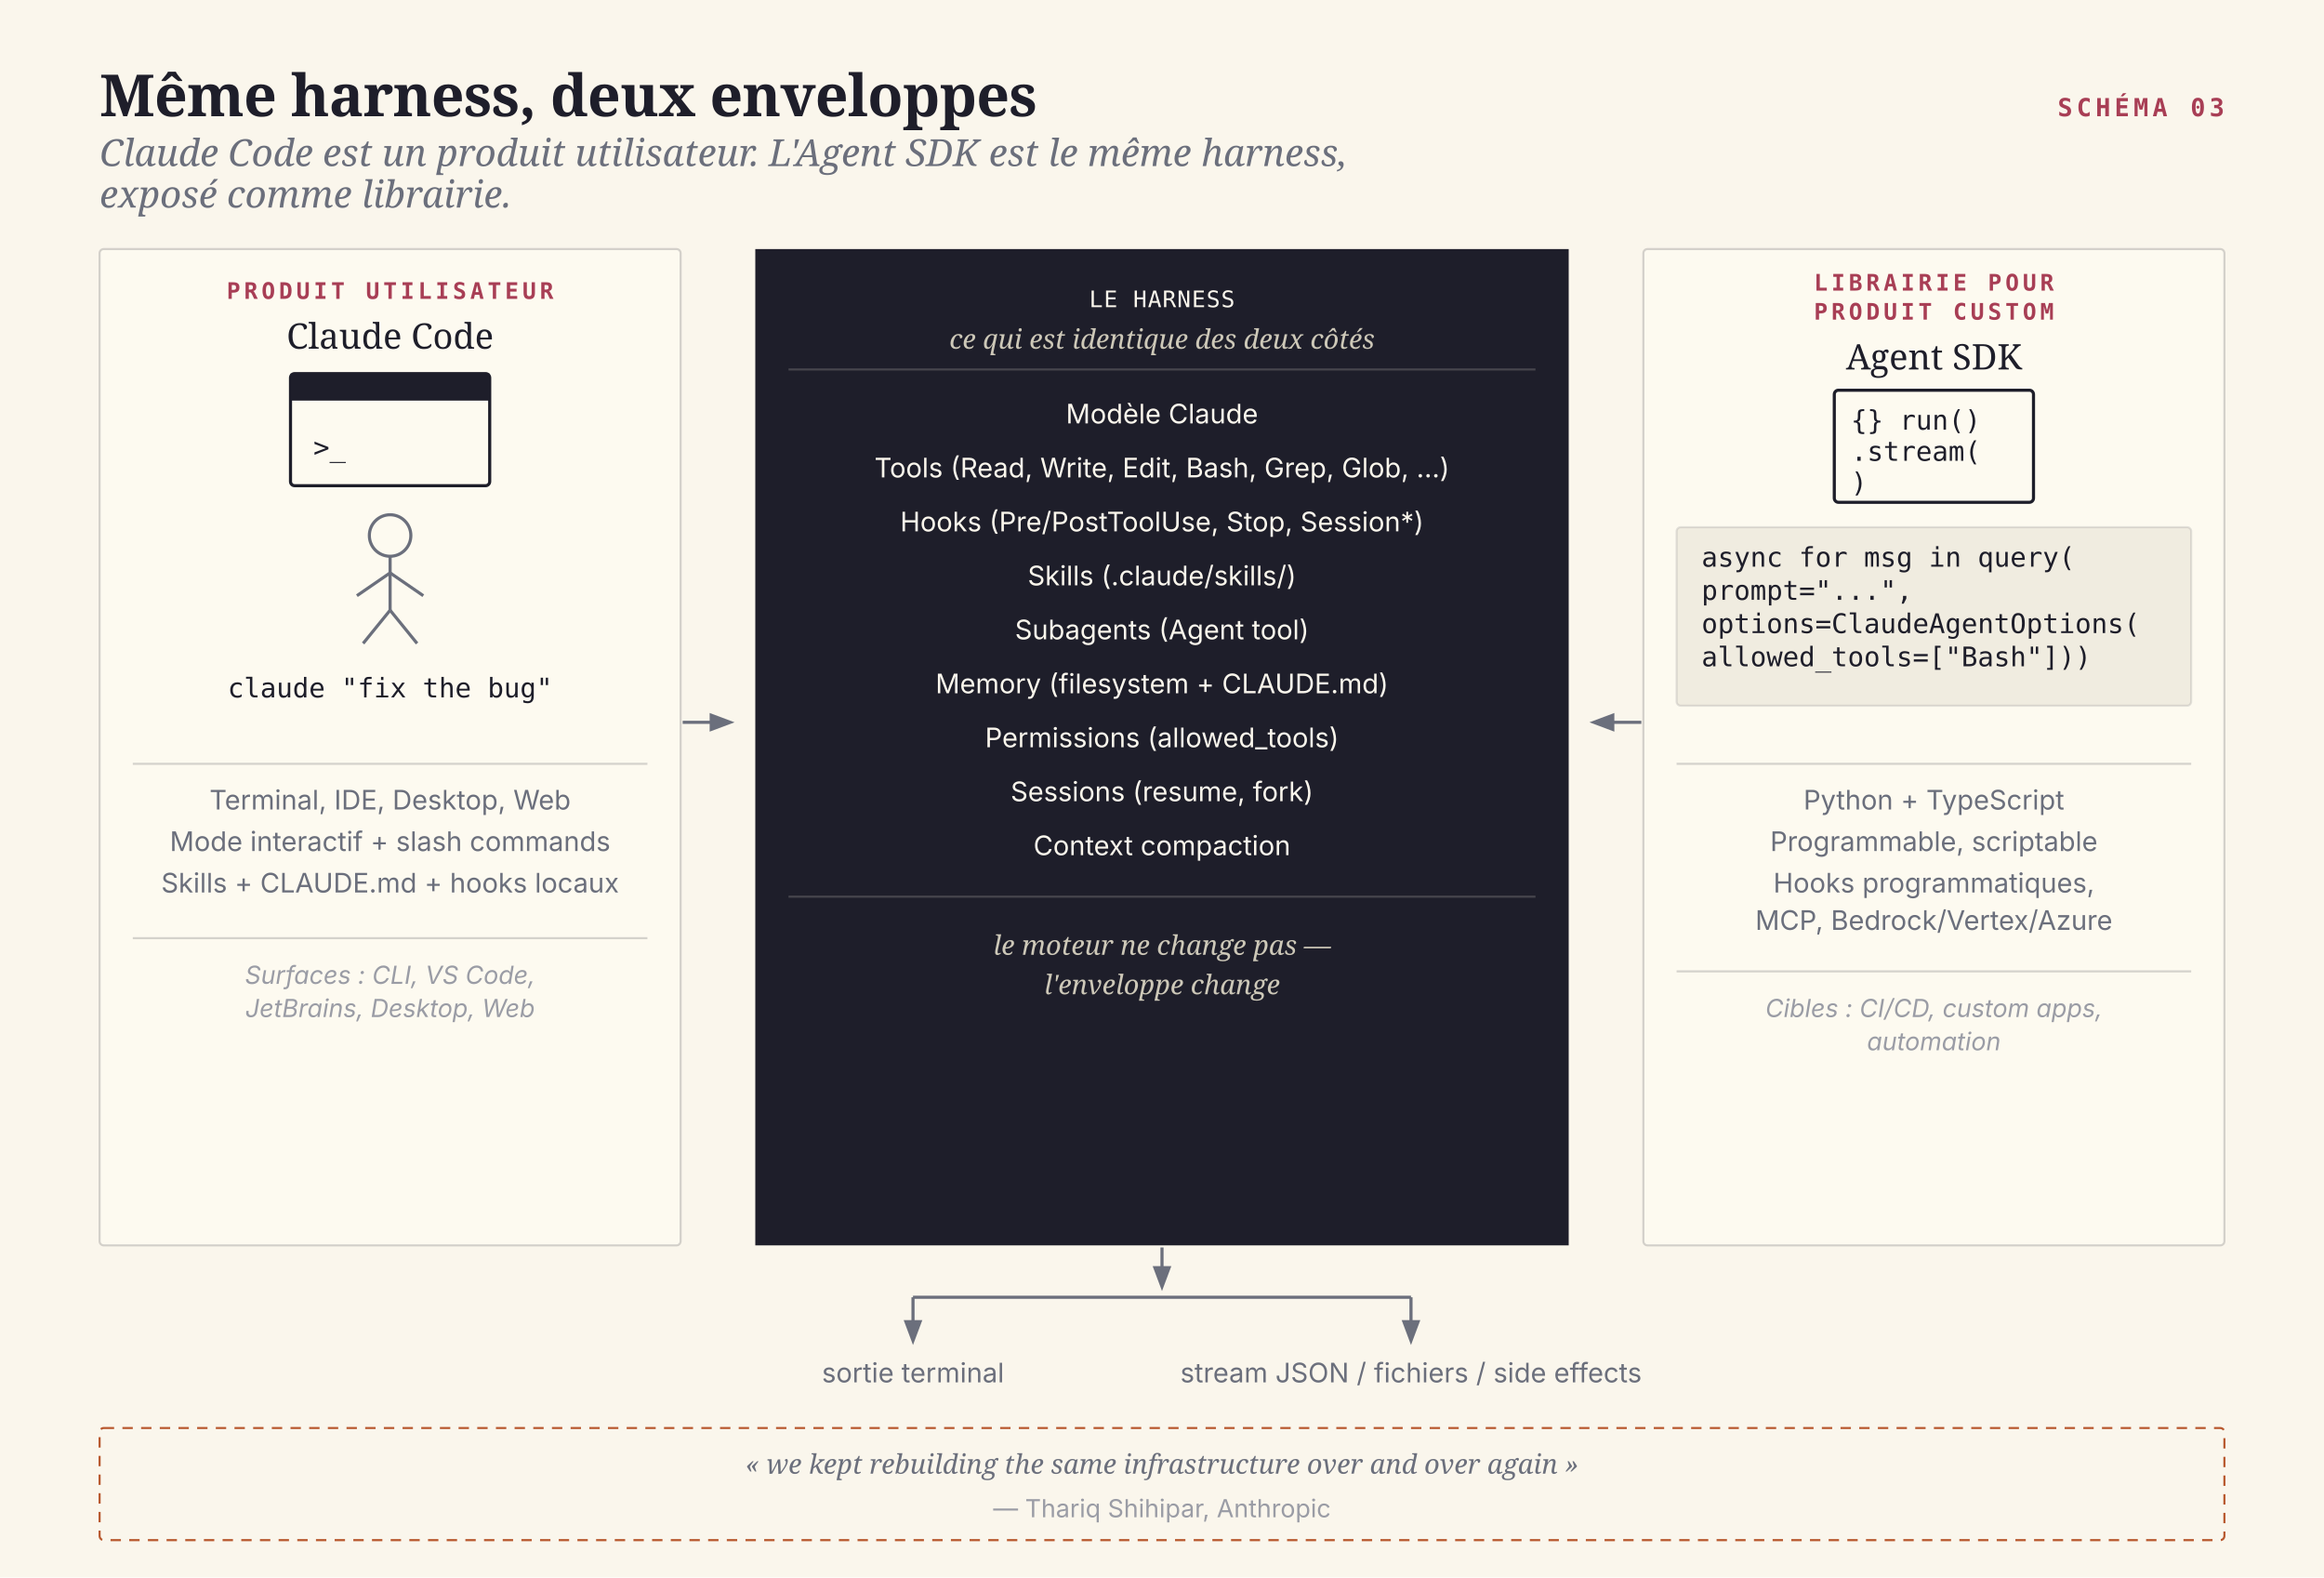
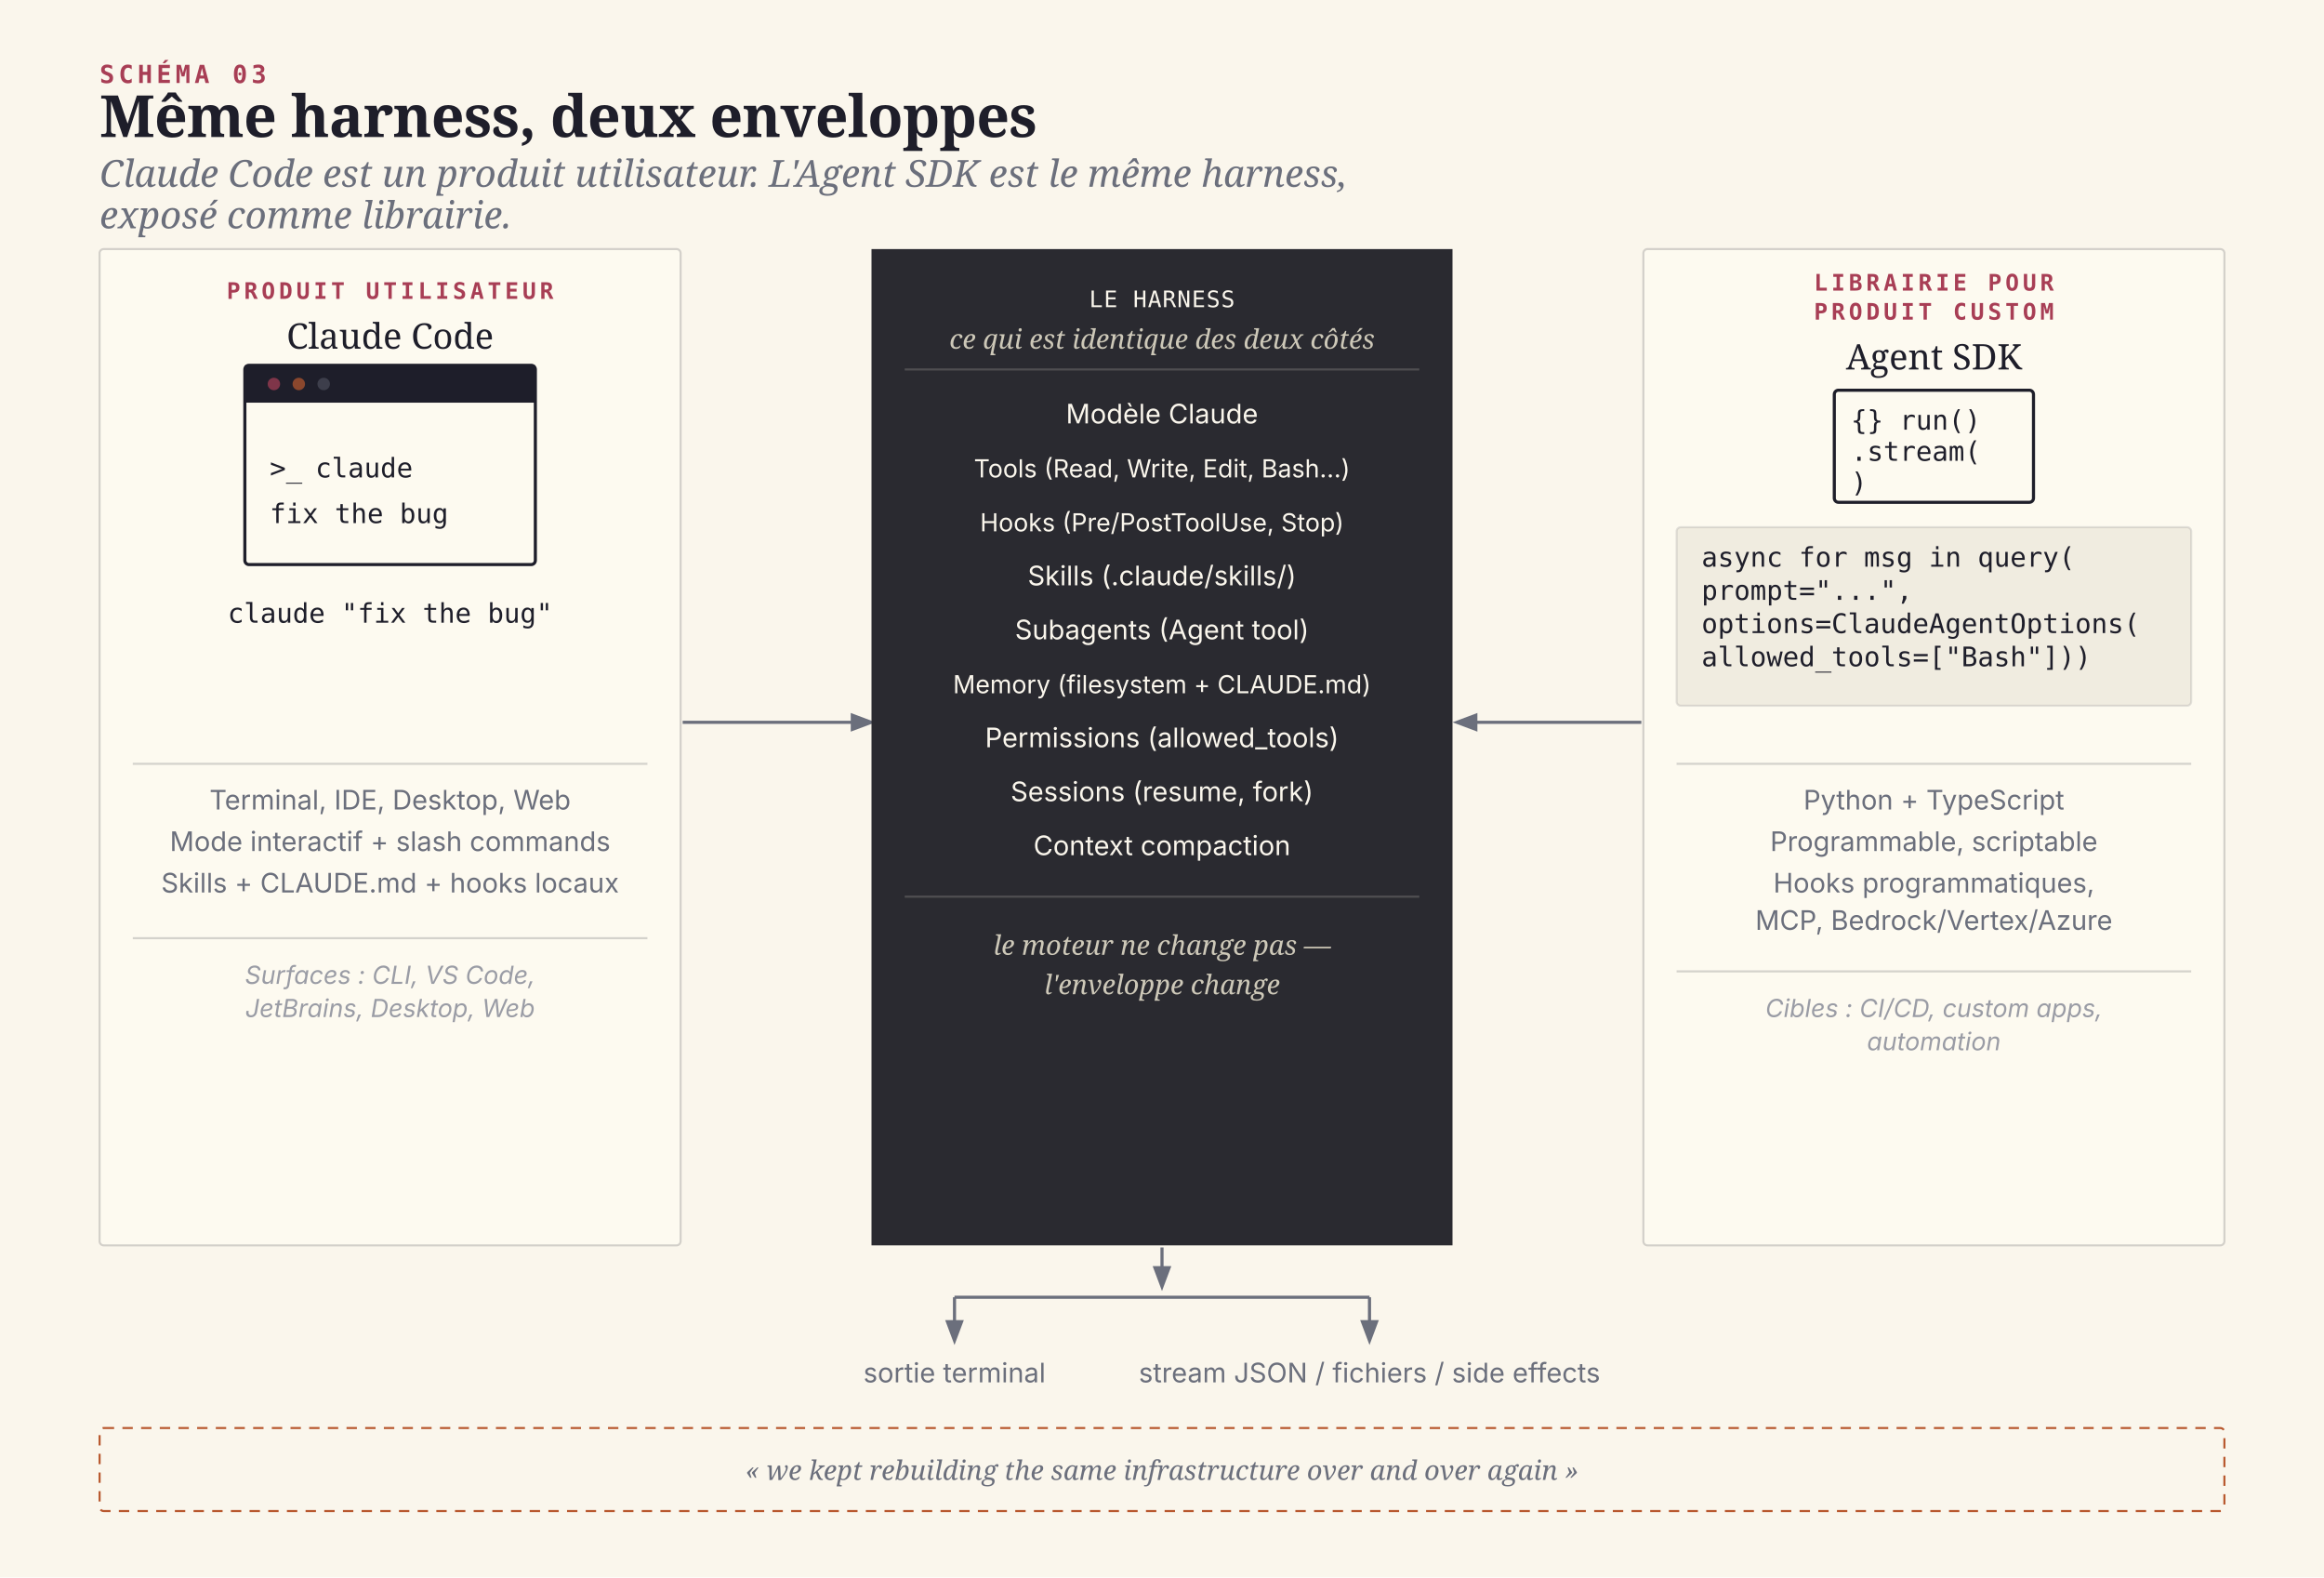
<svg xmlns="http://www.w3.org/2000/svg" viewBox="0 0 1120 760" preserveAspectRatio="xMidYMid meet" role="img" aria-labelledby="title-03">
  <style>
    .serif{font-family:'Fraunces',serif}
    .sans{font-family:'Inter',sans-serif}
    .mono{font-family:'JetBrains Mono',monospace;letter-spacing:0.04em}
    .title{font:600 28px/1.1 'Fraunces',serif;letter-spacing:-0.01em;fill:#1e1e2a}
    .subtitle{font:400 italic 18px/1.3 'Fraunces',serif;fill:#6b6f7c}
    .panel-title{font:500 17px/1.2 'Fraunces',serif;fill:#1e1e2a}
    .panel-tag{font:600 11px/1 'JetBrains Mono',monospace;letter-spacing:0.16em;fill:#a83e55}
    .label{font:500 15px/1.3 'Inter',sans-serif;fill:#1e1e2a}
    .annot{font:400 13px/1.4 'Inter',sans-serif;fill:#6b6f7c}
    .caption{font:400 italic 12px/1.4 'Inter',sans-serif;fill:#9a9ca5}
    .code{font:500 13px/1.4 'JetBrains Mono',monospace;fill:#1e1e2a}
    .marker{font:600 12px/1 'JetBrains Mono',monospace;letter-spacing:0.16em;fill:#a83e55}
    .accent-bg{fill:#b8582e}
    .panel-bg{fill:#fdfaf0;stroke:rgba(30,30,44,0.18);stroke-width:1}
    .harness-bg{fill:#1e1e2a}
    .harness-text{fill:#faf6ec}
    .harness-text-mid{fill:#cdc8b8}
    .rule{stroke:rgba(30,30,44,0.18);stroke-width:1;fill:none}
    .arrow{stroke:#6b6f7c;stroke-width:1.5;fill:none;marker-end:url(#arrow)}
    .arrow-accent{stroke:#b8582e;stroke-width:1.8;fill:none;marker-end:url(#arrow-accent)}
  </style>
  <defs>
    <marker id="arrow" markerWidth="8" markerHeight="8" refX="6" refY="3" orient="auto">
      <path d="M0,0 L0,6 L8,3 z" fill="#6b6f7c" />
    </marker>
    <marker id="arrow-accent" markerWidth="8" markerHeight="8" refX="6" refY="3" orient="auto">
      <path d="M0,0 L0,6 L8,3 z" fill="#b8582e" />
    </marker>
  </defs>
  <rect width="1120" height="760" fill="#faf6ec" />
-   <text class="title" x="48" y="56">Même harness, deux enveloppes</text>
-   <text class="subtitle" x="48" y="80">Claude Code est un produit utilisateur. L'Agent SDK est le même harness,</text>
-   <text class="subtitle" x="48" y="100">exposé comme librairie.</text>
-   <text class="marker" x="1072" y="56" text-anchor="end">SCHÉMA 03</text>
+   <text class="marker" x="48" y="40">SCHÉMA 03</text>
+   <text class="title" x="48" y="66">Même harness, deux enveloppes</text>
+   <text class="subtitle" x="48" y="90">Claude Code est un produit utilisateur. L'Agent SDK est le même harness,</text>
+   <text class="subtitle" x="48" y="110">exposé comme librairie.</text>
  <rect class="panel-bg" x="48" y="120" width="280" height="480" rx="2" />
  <text class="panel-tag" x="188" y="144" text-anchor="middle">PRODUIT UTILISATEUR</text>
  <text class="panel-title" x="188" y="168" text-anchor="middle">Claude Code</text>
-   <rect x="140" y="180" width="96" height="54" rx="2" fill="none" stroke="#1e1e2a" stroke-width="1.5" />
-   <rect x="140" y="180" width="96" height="13" fill="#1e1e2a" />
-   <text class="code" x="151" y="220" font-size="13">&gt;_</text>
-   <circle cx="188" cy="258" r="10" fill="none" stroke="#6b6f7c" stroke-width="1.5" />
-   <line x1="188" y1="268" x2="188" y2="294" stroke="#6b6f7c" stroke-width="1.5" />
-   <line x1="188" y1="276" x2="172" y2="287" stroke="#6b6f7c" stroke-width="1.5" />
-   <line x1="188" y1="276" x2="204" y2="287" stroke="#6b6f7c" stroke-width="1.5" />
-   <line x1="188" y1="294" x2="175" y2="310" stroke="#6b6f7c" stroke-width="1.5" />
-   <line x1="188" y1="294" x2="201" y2="310" stroke="#6b6f7c" stroke-width="1.5" />
-   <text class="code" x="188" y="336" text-anchor="middle" font-size="12">claude "fix the bug"</text>
-   <line class="arrow" x1="329" y1="348" x2="351" y2="348" />
+   <rect x="118" y="176" width="140" height="96" rx="2" fill="none" stroke="#1e1e2a" stroke-width="1.5" />
+   <rect x="118" y="176" width="140" height="18" fill="#1e1e2a" />
+   <circle cx="132" cy="185" r="3" fill="#a83e55" opacity="0.7" />
+   <circle cx="144" cy="185" r="3" fill="#b8582e" opacity="0.7" />
+   <circle cx="156" cy="185" r="3" fill="#6b6f7c" opacity="0.4" />
+   <text class="code" x="130" y="230" font-size="16" fill="#1e1e2a">&gt;_</text>
+   <text class="code" x="152" y="230" font-size="13" fill="#6b6f7c">claude</text>
+   <text class="code" x="130" y="252" font-size="11" fill="#9a9ca5">fix the bug</text>
+   <text class="code" x="188" y="300" text-anchor="middle" font-size="12">claude "fix the bug"</text>
+   <line class="arrow" x1="329" y1="348" x2="419" y2="348" />
  <line class="rule" x1="64" y1="368" x2="312" y2="368" />
  <text class="annot" x="188" y="390" text-anchor="middle">Terminal, IDE, Desktop, Web</text>
  <text class="annot" x="188" y="410" text-anchor="middle">Mode interactif + slash commands</text>
  <text class="annot" x="188" y="430" text-anchor="middle">Skills + CLAUDE.md + hooks locaux</text>
  <line class="rule" x1="64" y1="452" x2="312" y2="452" />
  <text class="caption" x="188" y="474" text-anchor="middle">Surfaces : CLI, VS Code,</text>
  <text class="caption" x="188" y="490" text-anchor="middle">JetBrains, Desktop, Web</text>
-   <rect class="harness-bg" x="364" y="120" width="392" height="480" />
+   <rect x="420" y="120" width="280" height="480" fill="#2a2a30" />
  <text class="mono harness-text" x="560" y="148" text-anchor="middle" font-size="11" letter-spacing="0.18em">LE HARNESS</text>
  <text x="560" y="168" text-anchor="middle" font-family="'Fraunces',serif" font-size="13" font-style="italic" fill="#cdc8b8">ce qui est identique des deux côtés</text>
-   <line x1="380" y1="178" x2="740" y2="178" stroke="rgba(250,246,236,0.18)" stroke-width="1" />
+   <line x1="436" y1="178" x2="684" y2="178" stroke="rgba(250,246,236,0.18)" stroke-width="1" />
  <text class="harness-text" x="560" y="204" text-anchor="middle" font-family="'Inter',sans-serif" font-size="13">Modèle Claude</text>
-   <text class="harness-text" x="560" y="230" text-anchor="middle" font-family="'Inter',sans-serif" font-size="13">Tools (Read, Write, Edit, Bash, Grep, Glob, …)</text>
-   <text class="harness-text" x="560" y="256" text-anchor="middle" font-family="'Inter',sans-serif" font-size="13">Hooks (Pre/PostToolUse, Stop, Session*)</text>
+   <text class="harness-text" x="560" y="230" text-anchor="middle" font-family="'Inter',sans-serif" font-size="12">Tools (Read, Write, Edit, Bash…)</text>
+   <text class="harness-text" x="560" y="256" text-anchor="middle" font-family="'Inter',sans-serif" font-size="12">Hooks (Pre/PostToolUse, Stop)</text>
  <text class="harness-text" x="560" y="282" text-anchor="middle" font-family="'Inter',sans-serif" font-size="13">Skills (.claude/skills/)</text>
  <text class="harness-text" x="560" y="308" text-anchor="middle" font-family="'Inter',sans-serif" font-size="13">Subagents (Agent tool)</text>
-   <text class="harness-text" x="560" y="334" text-anchor="middle" font-family="'Inter',sans-serif" font-size="13">Memory (filesystem + CLAUDE.md)</text>
+   <text class="harness-text" x="560" y="334" text-anchor="middle" font-family="'Inter',sans-serif" font-size="12">Memory (filesystem + CLAUDE.md)</text>
  <text class="harness-text" x="560" y="360" text-anchor="middle" font-family="'Inter',sans-serif" font-size="13">Permissions (allowed_tools)</text>
  <text class="harness-text" x="560" y="386" text-anchor="middle" font-family="'Inter',sans-serif" font-size="13">Sessions (resume, fork)</text>
  <text class="harness-text" x="560" y="412" text-anchor="middle" font-family="'Inter',sans-serif" font-size="13">Context compaction</text>
-   <line x1="380" y1="432" x2="740" y2="432" stroke="rgba(250,246,236,0.18)" stroke-width="1" />
+   <line x1="436" y1="432" x2="684" y2="432" stroke="rgba(250,246,236,0.18)" stroke-width="1" />
  <text x="560" y="460" text-anchor="middle" font-family="'Fraunces',serif" font-size="13" font-style="italic" fill="#cdc8b8">le moteur ne change pas —</text>
  <text x="560" y="479" text-anchor="middle" font-family="'Fraunces',serif" font-size="13" font-style="italic" fill="#cdc8b8">l'enveloppe change</text>
  <rect class="panel-bg" x="792" y="120" width="280" height="480" rx="2" />
  <text class="panel-tag" x="932" y="140" text-anchor="middle">LIBRAIRIE POUR</text>
  <text class="panel-tag" x="932" y="154" text-anchor="middle">PRODUIT CUSTOM</text>
  <text class="panel-title" x="932" y="178" text-anchor="middle">Agent SDK</text>
  <rect x="884" y="188" width="96" height="54" rx="2" fill="none" stroke="#1e1e2a" stroke-width="1.5" />
  <text class="code" x="892" y="207" font-size="11">{} run()</text>
  <text class="code" x="892" y="222" font-size="11">  .stream(</text>
  <text class="code" x="892" y="237" font-size="11">  )</text>
  <rect x="808" y="254" width="248" height="86" rx="2" fill="#f0ece0" stroke="rgba(30,30,44,0.12)" stroke-width="1" />
  <text class="code" x="820" y="273" font-size="11">async for msg in query(</text>
  <text class="code" x="820" y="289" font-size="11">  prompt="...",</text>
  <text class="code" x="820" y="305" font-size="11">  options=ClaudeAgentOptions(</text>
  <text class="code" x="820" y="321" font-size="11">    allowed_tools=["Bash"]))</text>
-   <line class="arrow" x1="791" y1="348" x2="769" y2="348" />
+   <line class="arrow" x1="791" y1="348" x2="703" y2="348" />
  <line class="rule" x1="808" y1="368" x2="1056" y2="368" />
  <text class="annot" x="932" y="390" text-anchor="middle">Python + TypeScript</text>
  <text class="annot" x="932" y="410" text-anchor="middle">Programmable, scriptable</text>
  <text class="annot" x="932" y="430" text-anchor="middle">Hooks programmatiques,</text>
  <text class="annot" x="932" y="448" text-anchor="middle">MCP, Bedrock/Vertex/Azure</text>
  <line class="rule" x1="808" y1="468" x2="1056" y2="468" />
  <text class="caption" x="932" y="490" text-anchor="middle">Cibles : CI/CD, custom apps,</text>
  <text class="caption" x="932" y="506" text-anchor="middle">automation</text>
  <line class="arrow" x1="560" y1="601" x2="560" y2="619" />
-   <line x1="440" y1="625" x2="680" y2="625" stroke="#6b6f7c" stroke-width="1.5" fill="none" />
-   <line class="arrow" x1="440" y1="625" x2="440" y2="645" />
-   <line class="arrow" x1="680" y1="625" x2="680" y2="645" />
-   <text class="annot" x="440" y="666" text-anchor="middle">sortie terminal</text>
-   <text class="annot" x="680" y="666" text-anchor="middle">stream JSON / fichiers / side effects</text>
-   <rect x="48" y="688" width="1024" height="54" rx="2" fill="none" stroke="#b8582e" stroke-width="1" stroke-dasharray="5,4" />
-   <text x="560" y="710" text-anchor="middle" font-family="'Fraunces',serif" font-size="13" font-style="italic" fill="#6b6f7c">« we kept rebuilding the same infrastructure over and over again »</text>
-   <text x="560" y="731" text-anchor="middle" font-family="'Inter',sans-serif" font-size="12" fill="#9a9ca5">— Thariq Shihipar, Anthropic</text>
+   <line x1="460" y1="625" x2="660" y2="625" stroke="#6b6f7c" stroke-width="1.5" fill="none" />
+   <line class="arrow" x1="460" y1="625" x2="460" y2="645" />
+   <line class="arrow" x1="660" y1="625" x2="660" y2="645" />
+   <text class="annot" x="460" y="666" text-anchor="middle">sortie terminal</text>
+   <text class="annot" x="660" y="666" text-anchor="middle">stream JSON / fichiers / side effects</text>
+   <rect x="48" y="688" width="1024" height="40" rx="2" fill="none" stroke="#b8582e" stroke-width="1" stroke-dasharray="5,4" />
+   <text x="560" y="713" text-anchor="middle" font-family="'Fraunces',serif" font-size="13" font-style="italic" fill="#6b6f7c">« we kept rebuilding the same infrastructure over and over again »</text>
</svg>
